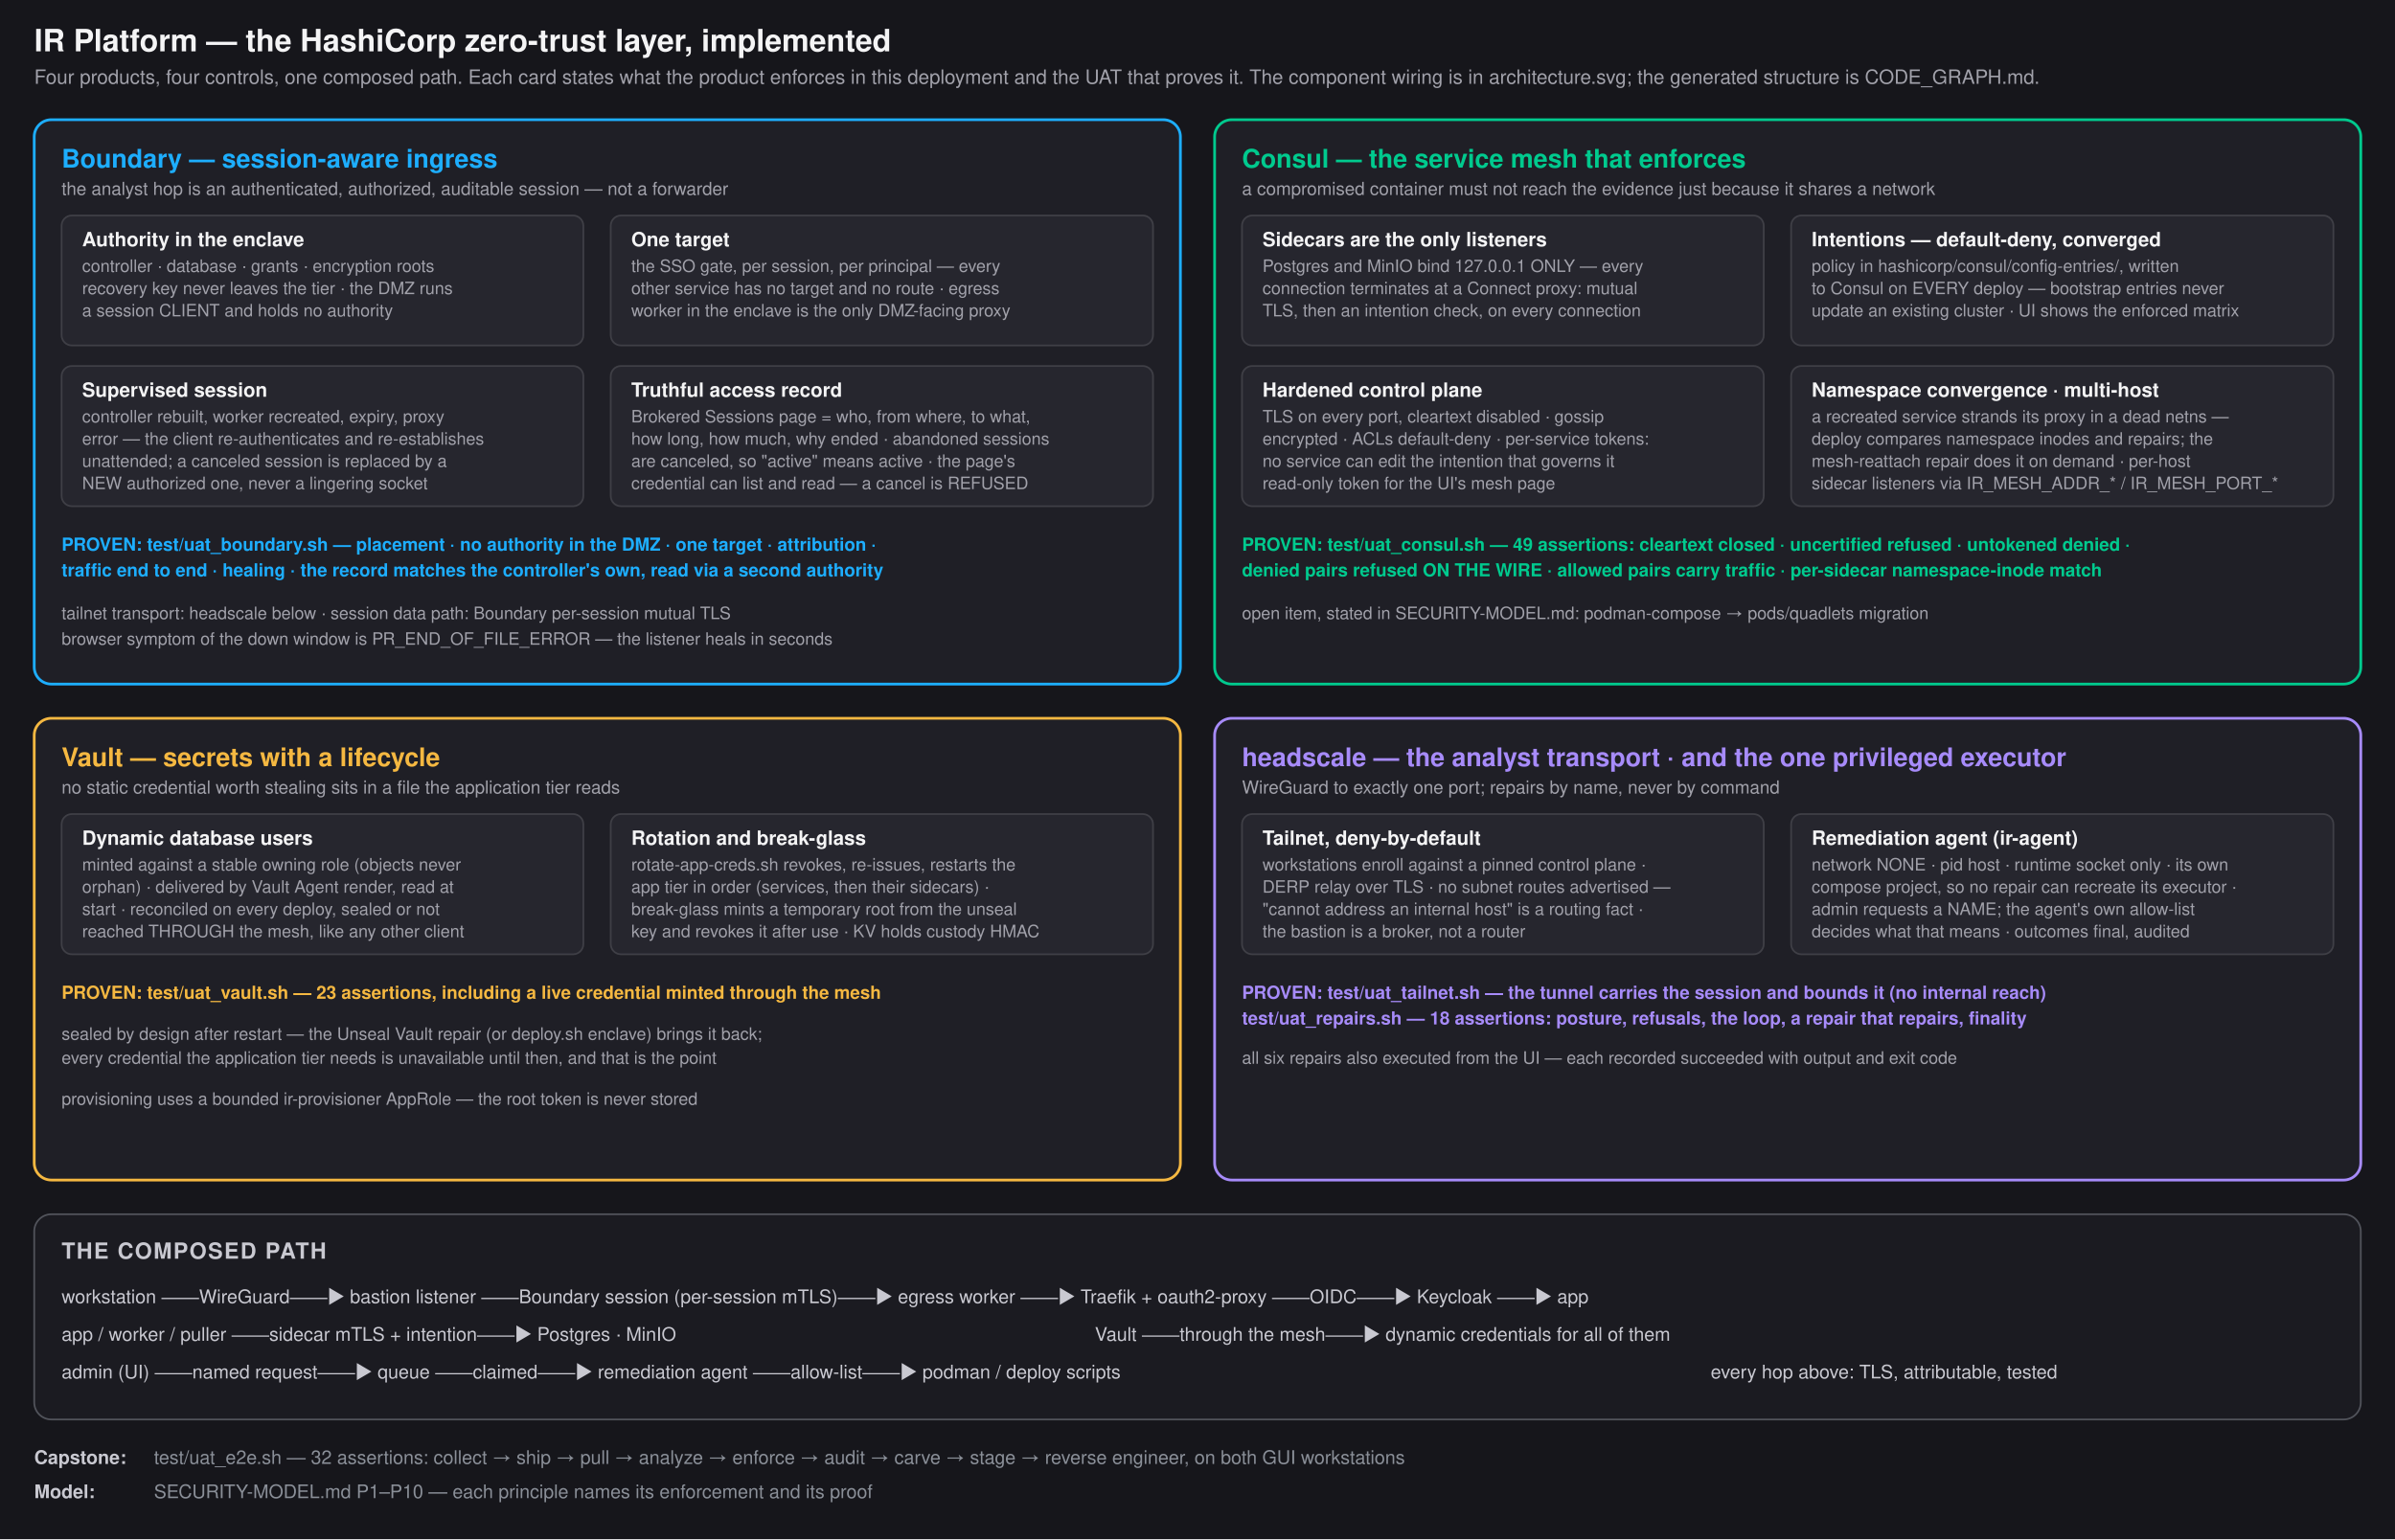
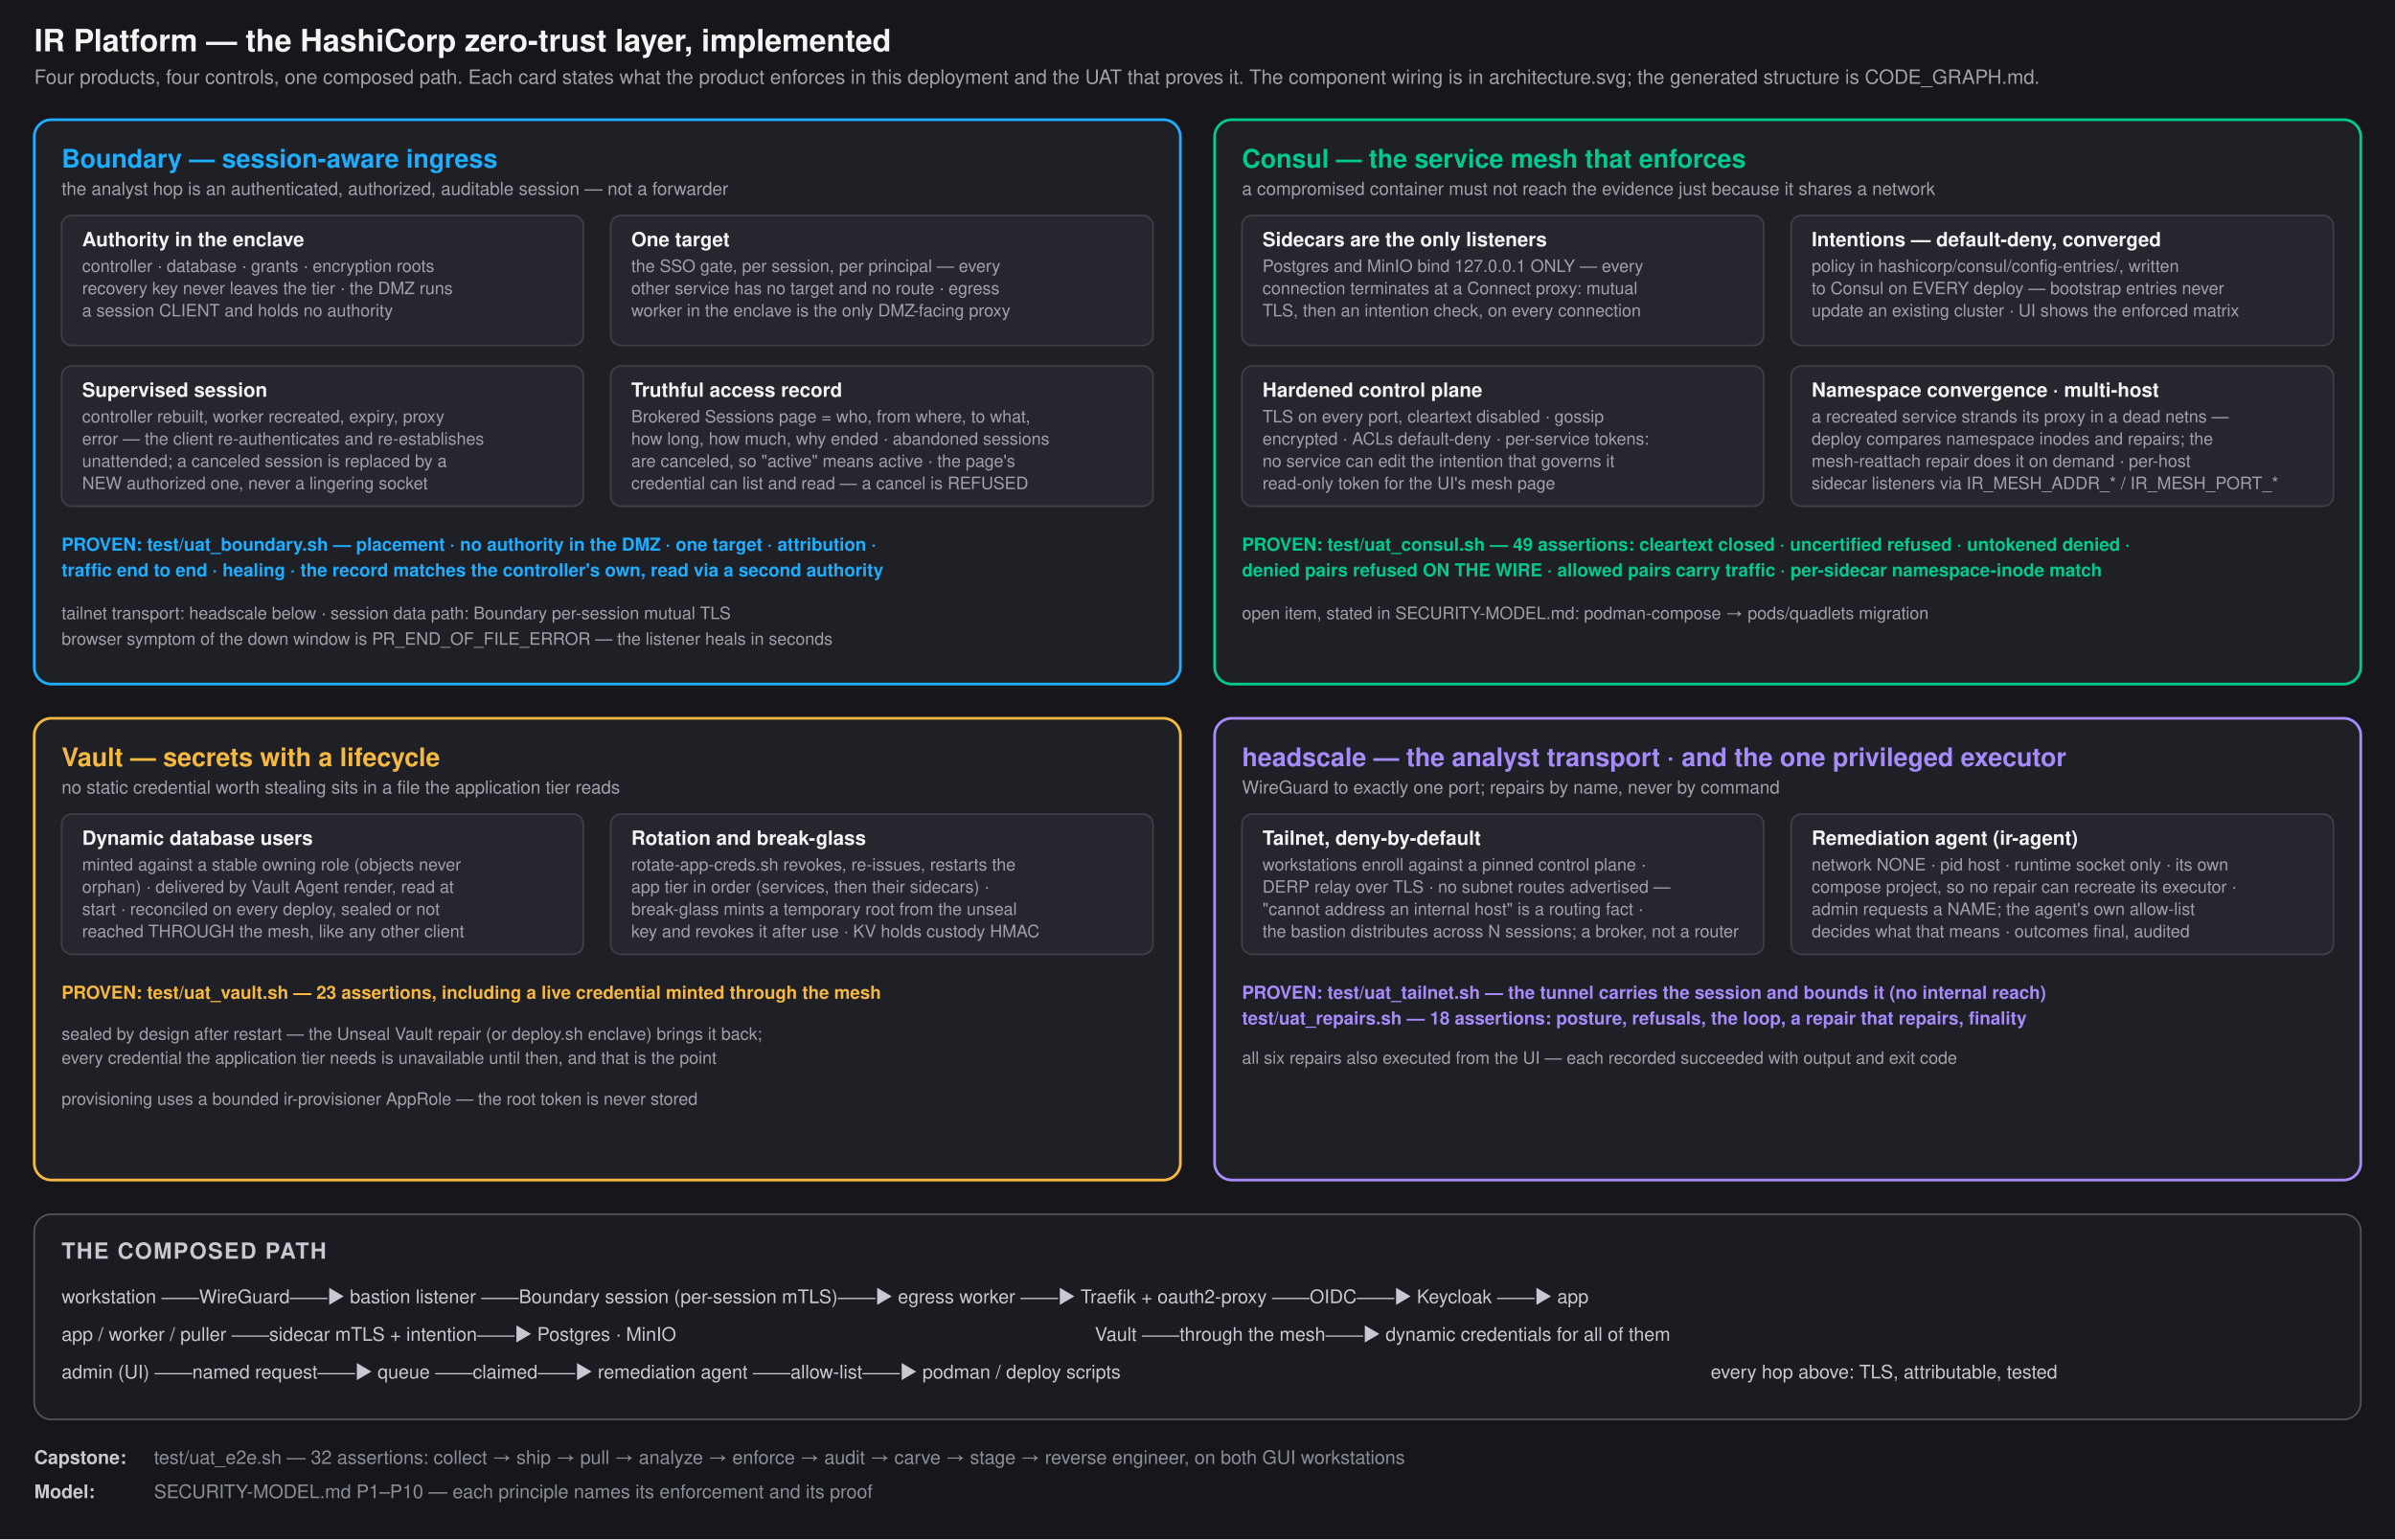
<svg xmlns="http://www.w3.org/2000/svg" width="1400" height="900" viewBox="0 0 1400 900" font-family="-apple-system,BlinkMacSystemFont,Segoe UI,Helvetica,Arial,sans-serif">
  <defs>
    <marker id="e-n" viewBox="0 0 10 10" refX="9" refY="5" markerWidth="6.5" markerHeight="6.5" orient="auto-start-reverse">
      <path d="M0,0 L10,5 L0,10 z" fill="#8A8F98" />
    </marker>
  </defs>
  <style>
    .card  { fill: #1F1F26; stroke-width: 1.6; rx: 10; }
    .box   { fill: #26262E; stroke: #3F3F46; stroke-width: 1; rx: 6; }
    .hT    { font-size: 15px; font-weight: 700; }
    .hS    { font-size: 10.5px; fill: #A1A1AA; }
    .rT    { font-size: 11.5px; font-weight: 600; fill: #F4F4F5; }
    .rS    { font-size: 10px; fill: #A1A1AA; }
    .prf   { font-size: 10.5px; font-weight: 700; }
    .flowT { font-size: 11px; fill: #C9C9D1; }
    .en    { stroke: #8A8F98; stroke-width: 1.3; fill: none; marker-end: url(#e-n); }
  </style>
  <rect x="0" y="0" width="1400" height="900" fill="#16161B" />
  <text x="20" y="30" font-size="18" font-weight="700" fill="#F4F4F5">IR Platform — the HashiCorp zero-trust layer, implemented</text>
  <text x="20" y="49" font-size="11.5" fill="#A1A1AA">Four products, four controls, one composed path. Each card states what the product enforces in this deployment and the UAT that proves it. The component wiring is in architecture.svg; the generated structure is CODE_GRAPH.md.</text>
  <rect class="card" x="20" y="70" width="670" height="330" stroke="#1DAEFF" />
  <text class="hT" x="36" y="98" fill="#1DAEFF">Boundary — session-aware ingress</text>
  <text class="hS" x="36" y="114">the analyst hop is an authenticated, authorized, auditable session — not a forwarder</text>
  <rect class="box" x="36" y="126" width="305" height="76" />
  <text class="rT" x="48" y="144">Authority in the enclave</text>
  <text class="rS" x="48" y="159">controller · database · grants · encryption roots</text>
  <text class="rS" x="48" y="172">recovery key never leaves the tier · the DMZ runs</text>
  <text class="rS" x="48" y="185">a session CLIENT and holds no authority</text>
  <rect class="box" x="357" y="126" width="317" height="76" />
  <text class="rT" x="369" y="144">One target</text>
  <text class="rS" x="369" y="159">the SSO gate, per session, per principal — every</text>
  <text class="rS" x="369" y="172">other service has no target and no route · egress</text>
  <text class="rS" x="369" y="185">worker in the enclave is the only DMZ-facing proxy</text>
  <rect class="box" x="36" y="214" width="305" height="82" />
  <text class="rT" x="48" y="232">Supervised session</text>
  <text class="rS" x="48" y="247">controller rebuilt, worker recreated, expiry, proxy</text>
  <text class="rS" x="48" y="260">error — the client re-authenticates and re-establishes</text>
  <text class="rS" x="48" y="273">unattended; a canceled session is replaced by a</text>
  <text class="rS" x="48" y="286">NEW authorized one, never a lingering socket</text>
  <rect class="box" x="357" y="214" width="317" height="82" />
  <text class="rT" x="369" y="232">Truthful access record</text>
  <text class="rS" x="369" y="247">Brokered Sessions page = who, from where, to what,</text>
  <text class="rS" x="369" y="260">how long, how much, why ended · abandoned sessions</text>
  <text class="rS" x="369" y="273">are canceled, so "active" means active · the page's</text>
  <text class="rS" x="369" y="286">credential can list and read — a cancel is REFUSED</text>
  <text class="prf" x="36" y="322" fill="#1DAEFF">PROVEN: test/uat_boundary.sh — placement · no authority in the DMZ · one target · attribution ·</text>
  <text class="prf" x="36" y="337" fill="#1DAEFF">traffic end to end · healing · the record matches the controller's own, read via a second authority</text>
  <text class="rS" x="36" y="362">tailnet transport: headscale below · session data path: Boundary per-session mutual TLS</text>
  <text class="rS" x="36" y="377">browser symptom of the down window is PR_END_OF_FILE_ERROR — the listener heals in seconds</text>
  <rect class="card" x="710" y="70" width="670" height="330" stroke="#00CA8E" />
  <text class="hT" x="726" y="98" fill="#00CA8E">Consul — the service mesh that enforces</text>
  <text class="hS" x="726" y="114">a compromised container must not reach the evidence just because it shares a network</text>
  <rect class="box" x="726" y="126" width="305" height="76" />
  <text class="rT" x="738" y="144">Sidecars are the only listeners</text>
  <text class="rS" x="738" y="159">Postgres and MinIO bind 127.0.0.1 ONLY — every</text>
  <text class="rS" x="738" y="172">connection terminates at a Connect proxy: mutual</text>
  <text class="rS" x="738" y="185">TLS, then an intention check, on every connection</text>
  <rect class="box" x="1047" y="126" width="317" height="76" />
  <text class="rT" x="1059" y="144">Intentions — default-deny, converged</text>
  <text class="rS" x="1059" y="159">policy in hashicorp/consul/config-entries/, written</text>
  <text class="rS" x="1059" y="172">to Consul on EVERY deploy — bootstrap entries never</text>
  <text class="rS" x="1059" y="185">update an existing cluster · UI shows the enforced matrix</text>
  <rect class="box" x="726" y="214" width="305" height="82" />
  <text class="rT" x="738" y="232">Hardened control plane</text>
  <text class="rS" x="738" y="247">TLS on every port, cleartext disabled · gossip</text>
  <text class="rS" x="738" y="260">encrypted · ACLs default-deny · per-service tokens:</text>
  <text class="rS" x="738" y="273">no service can edit the intention that governs it</text>
  <text class="rS" x="738" y="286">read-only token for the UI's mesh page</text>
  <rect class="box" x="1047" y="214" width="317" height="82" />
  <text class="rT" x="1059" y="232">Namespace convergence · multi-host</text>
  <text class="rS" x="1059" y="247">a recreated service strands its proxy in a dead netns —</text>
  <text class="rS" x="1059" y="260">deploy compares namespace inodes and repairs; the</text>
  <text class="rS" x="1059" y="273">mesh-reattach repair does it on demand · per-host</text>
  <text class="rS" x="1059" y="286">sidecar listeners via IR_MESH_ADDR_* / IR_MESH_PORT_*</text>
  <text class="prf" x="726" y="322" fill="#00CA8E">PROVEN: test/uat_consul.sh — 49 assertions: cleartext closed · uncertified refused · untokened denied ·</text>
  <text class="prf" x="726" y="337" fill="#00CA8E">denied pairs refused ON THE WIRE · allowed pairs carry traffic · per-sidecar namespace-inode match</text>
  <text class="rS" x="726" y="362">open item, stated in SECURITY-MODEL.md: podman-compose → pods/quadlets migration</text>
  <rect class="card" x="20" y="420" width="670" height="270" stroke="#F5B841" />
  <text class="hT" x="36" y="448" fill="#F5B841">Vault — secrets with a lifecycle</text>
  <text class="hS" x="36" y="464">no static credential worth stealing sits in a file the application tier reads</text>
  <rect class="box" x="36" y="476" width="305" height="82" />
  <text class="rT" x="48" y="494">Dynamic database users</text>
  <text class="rS" x="48" y="509">minted against a stable owning role (objects never</text>
  <text class="rS" x="48" y="522">orphan) · delivered by Vault Agent render, read at</text>
  <text class="rS" x="48" y="535">start · reconciled on every deploy, sealed or not</text>
  <text class="rS" x="48" y="548">reached THROUGH the mesh, like any other client</text>
  <rect class="box" x="357" y="476" width="317" height="82" />
  <text class="rT" x="369" y="494">Rotation and break-glass</text>
  <text class="rS" x="369" y="509">rotate-app-creds.sh revokes, re-issues, restarts the</text>
  <text class="rS" x="369" y="522">app tier in order (services, then their sidecars) ·</text>
  <text class="rS" x="369" y="535">break-glass mints a temporary root from the unseal</text>
  <text class="rS" x="369" y="548">key and revokes it after use · KV holds custody HMAC</text>
  <text class="prf" x="36" y="584" fill="#F5B841">PROVEN: test/uat_vault.sh — 23 assertions, including a live credential minted through the mesh</text>
  <text class="rS" x="36" y="608">sealed by design after restart — the Unseal Vault repair (or deploy.sh enclave) brings it back;</text>
  <text class="rS" x="36" y="622">every credential the application tier needs is unavailable until then, and that is the point</text>
  <text class="rS" x="36" y="646">provisioning uses a bounded ir-provisioner AppRole — the root token is never stored</text>
  <rect class="card" x="710" y="420" width="670" height="270" stroke="#A78BFA" />
  <text class="hT" x="726" y="448" fill="#A78BFA">headscale — the analyst transport · and the one privileged executor</text>
  <text class="hS" x="726" y="464">WireGuard to exactly one port; repairs by name, never by command</text>
  <rect class="box" x="726" y="476" width="305" height="82" />
  <text class="rT" x="738" y="494">Tailnet, deny-by-default</text>
  <text class="rS" x="738" y="509">workstations enroll against a pinned control plane ·</text>
  <text class="rS" x="738" y="522">DERP relay over TLS · no subnet routes advertised —</text>
  <text class="rS" x="738" y="535">"cannot address an internal host" is a routing fact ·</text>
-   <text class="rS" x="738" y="548">the bastion is a broker, not a router</text>
+   <text class="rS" x="738" y="548">the bastion distributes across N sessions; a broker, not a router</text>
  <rect class="box" x="1047" y="476" width="317" height="82" />
  <text class="rT" x="1059" y="494">Remediation agent (ir-agent)</text>
  <text class="rS" x="1059" y="509">network NONE · pid host · runtime socket only · its own</text>
  <text class="rS" x="1059" y="522">compose project, so no repair can recreate its executor ·</text>
  <text class="rS" x="1059" y="535">admin requests a NAME; the agent's own allow-list</text>
  <text class="rS" x="1059" y="548">decides what that means · outcomes final, audited</text>
  <text class="prf" x="726" y="584" fill="#A78BFA">PROVEN: test/uat_tailnet.sh — the tunnel carries the session and bounds it (no internal reach)</text>
  <text class="prf" x="726" y="599" fill="#A78BFA">test/uat_repairs.sh — 18 assertions: posture, refusals, the loop, a repair that repairs, finality</text>
  <text class="rS" x="726" y="622">all six repairs also executed from the UI — each recorded succeeded with output and exit code</text>
  <rect x="20" y="710" width="1360" height="120" rx="10" fill="#1B1B21" stroke="#8A8F98" stroke-opacity=".5" />
  <text x="36" y="736" font-size="13" font-weight="700" fill="#C9C9D1" letter-spacing=".06em">THE COMPOSED PATH</text>
  <text class="flowT" x="36" y="762">workstation ──WireGuard──▶ bastion listener ──Boundary session (per-session mTLS)──▶ egress worker ──▶ Traefik + oauth2-proxy ──OIDC──▶ Keycloak ──▶ app</text>
  <text class="flowT" x="36" y="784">app / worker / puller ──sidecar mTLS + intention──▶ Postgres · MinIO</text>
  <text class="flowT" x="640" y="784">Vault ──through the mesh──▶ dynamic credentials for all of them</text>
  <text class="flowT" x="36" y="806">admin (UI) ──named request──▶ queue ──claimed──▶ remediation agent ──allow-list──▶ podman / deploy scripts</text>
  <text class="flowT" x="1000" y="806">every hop above: TLS, attributable, tested</text>
  <text x="20" y="856" font-size="11" font-weight="700" fill="#C9C9D1">Capstone:</text>
  <text x="90" y="856" font-size="11" fill="#8A8F98">test/uat_e2e.sh — 32 assertions: collect → ship → pull → analyze → enforce → audit → carve → stage → reverse engineer, on both GUI workstations</text>
  <text x="20" y="876" font-size="11" font-weight="700" fill="#C9C9D1">Model:</text>
  <text x="90" y="876" font-size="11" fill="#8A8F98">SECURITY-MODEL.md P1–P10 — each principle names its enforcement and its proof</text>
</svg>
